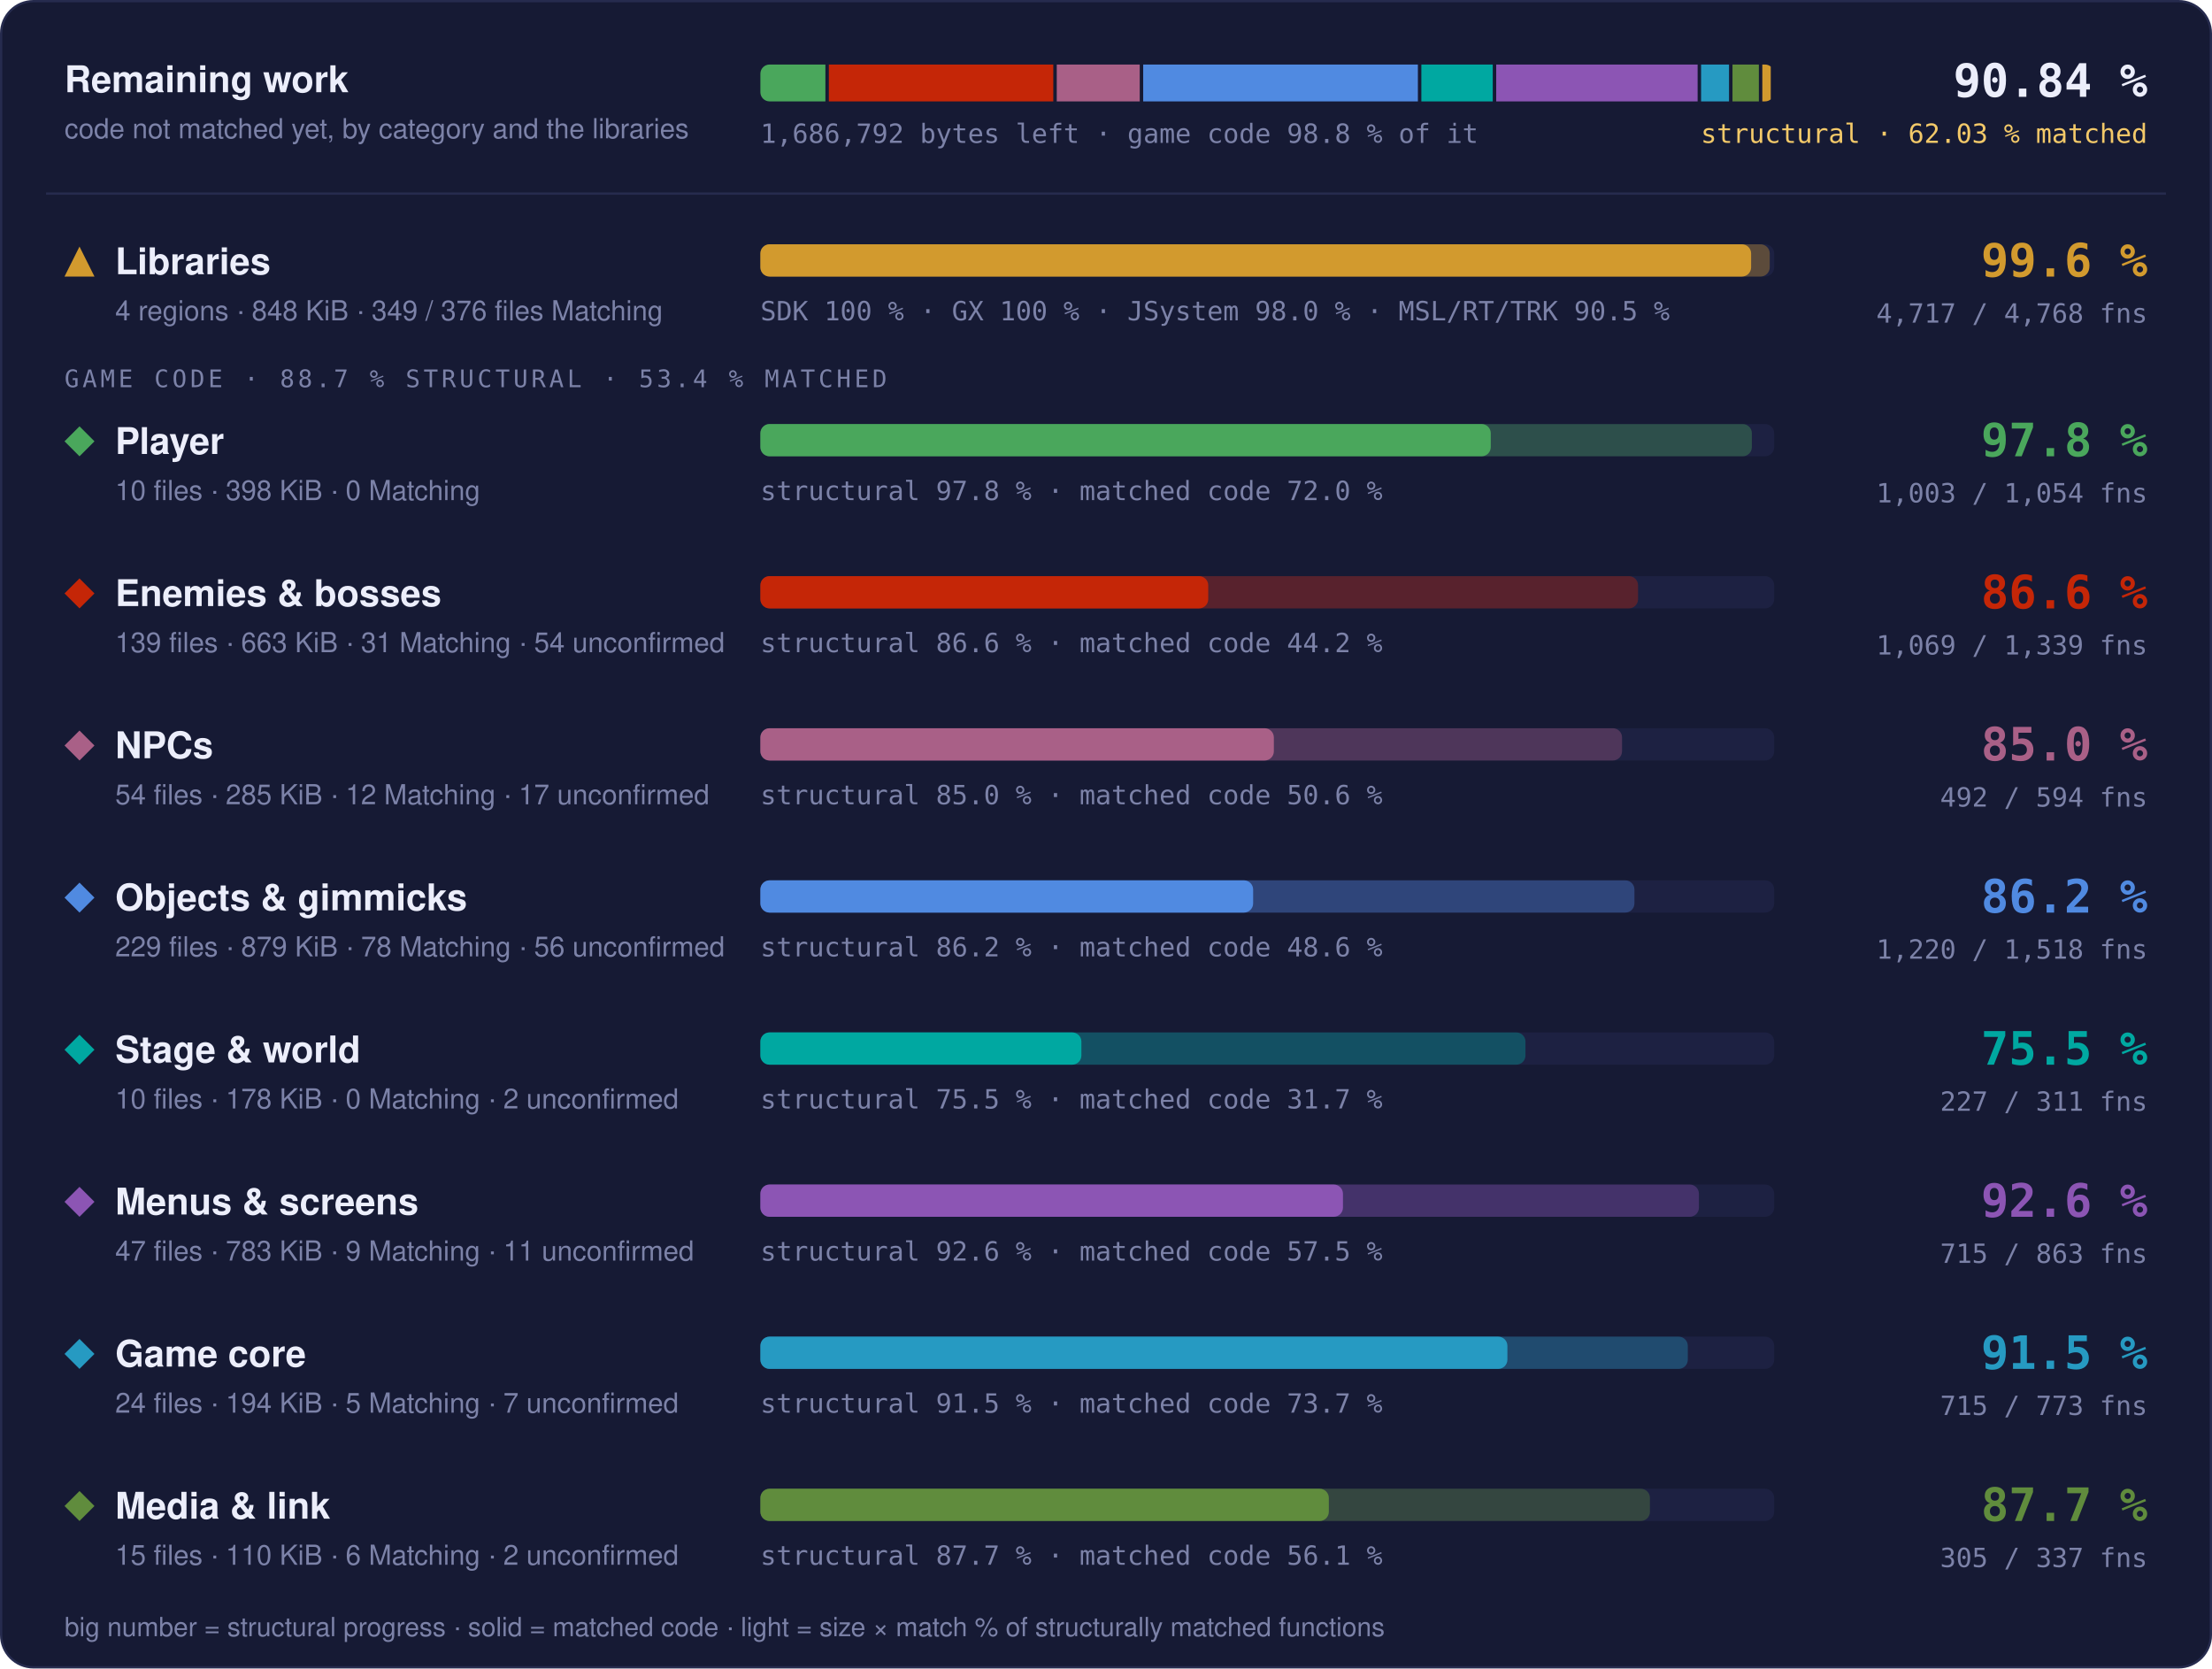
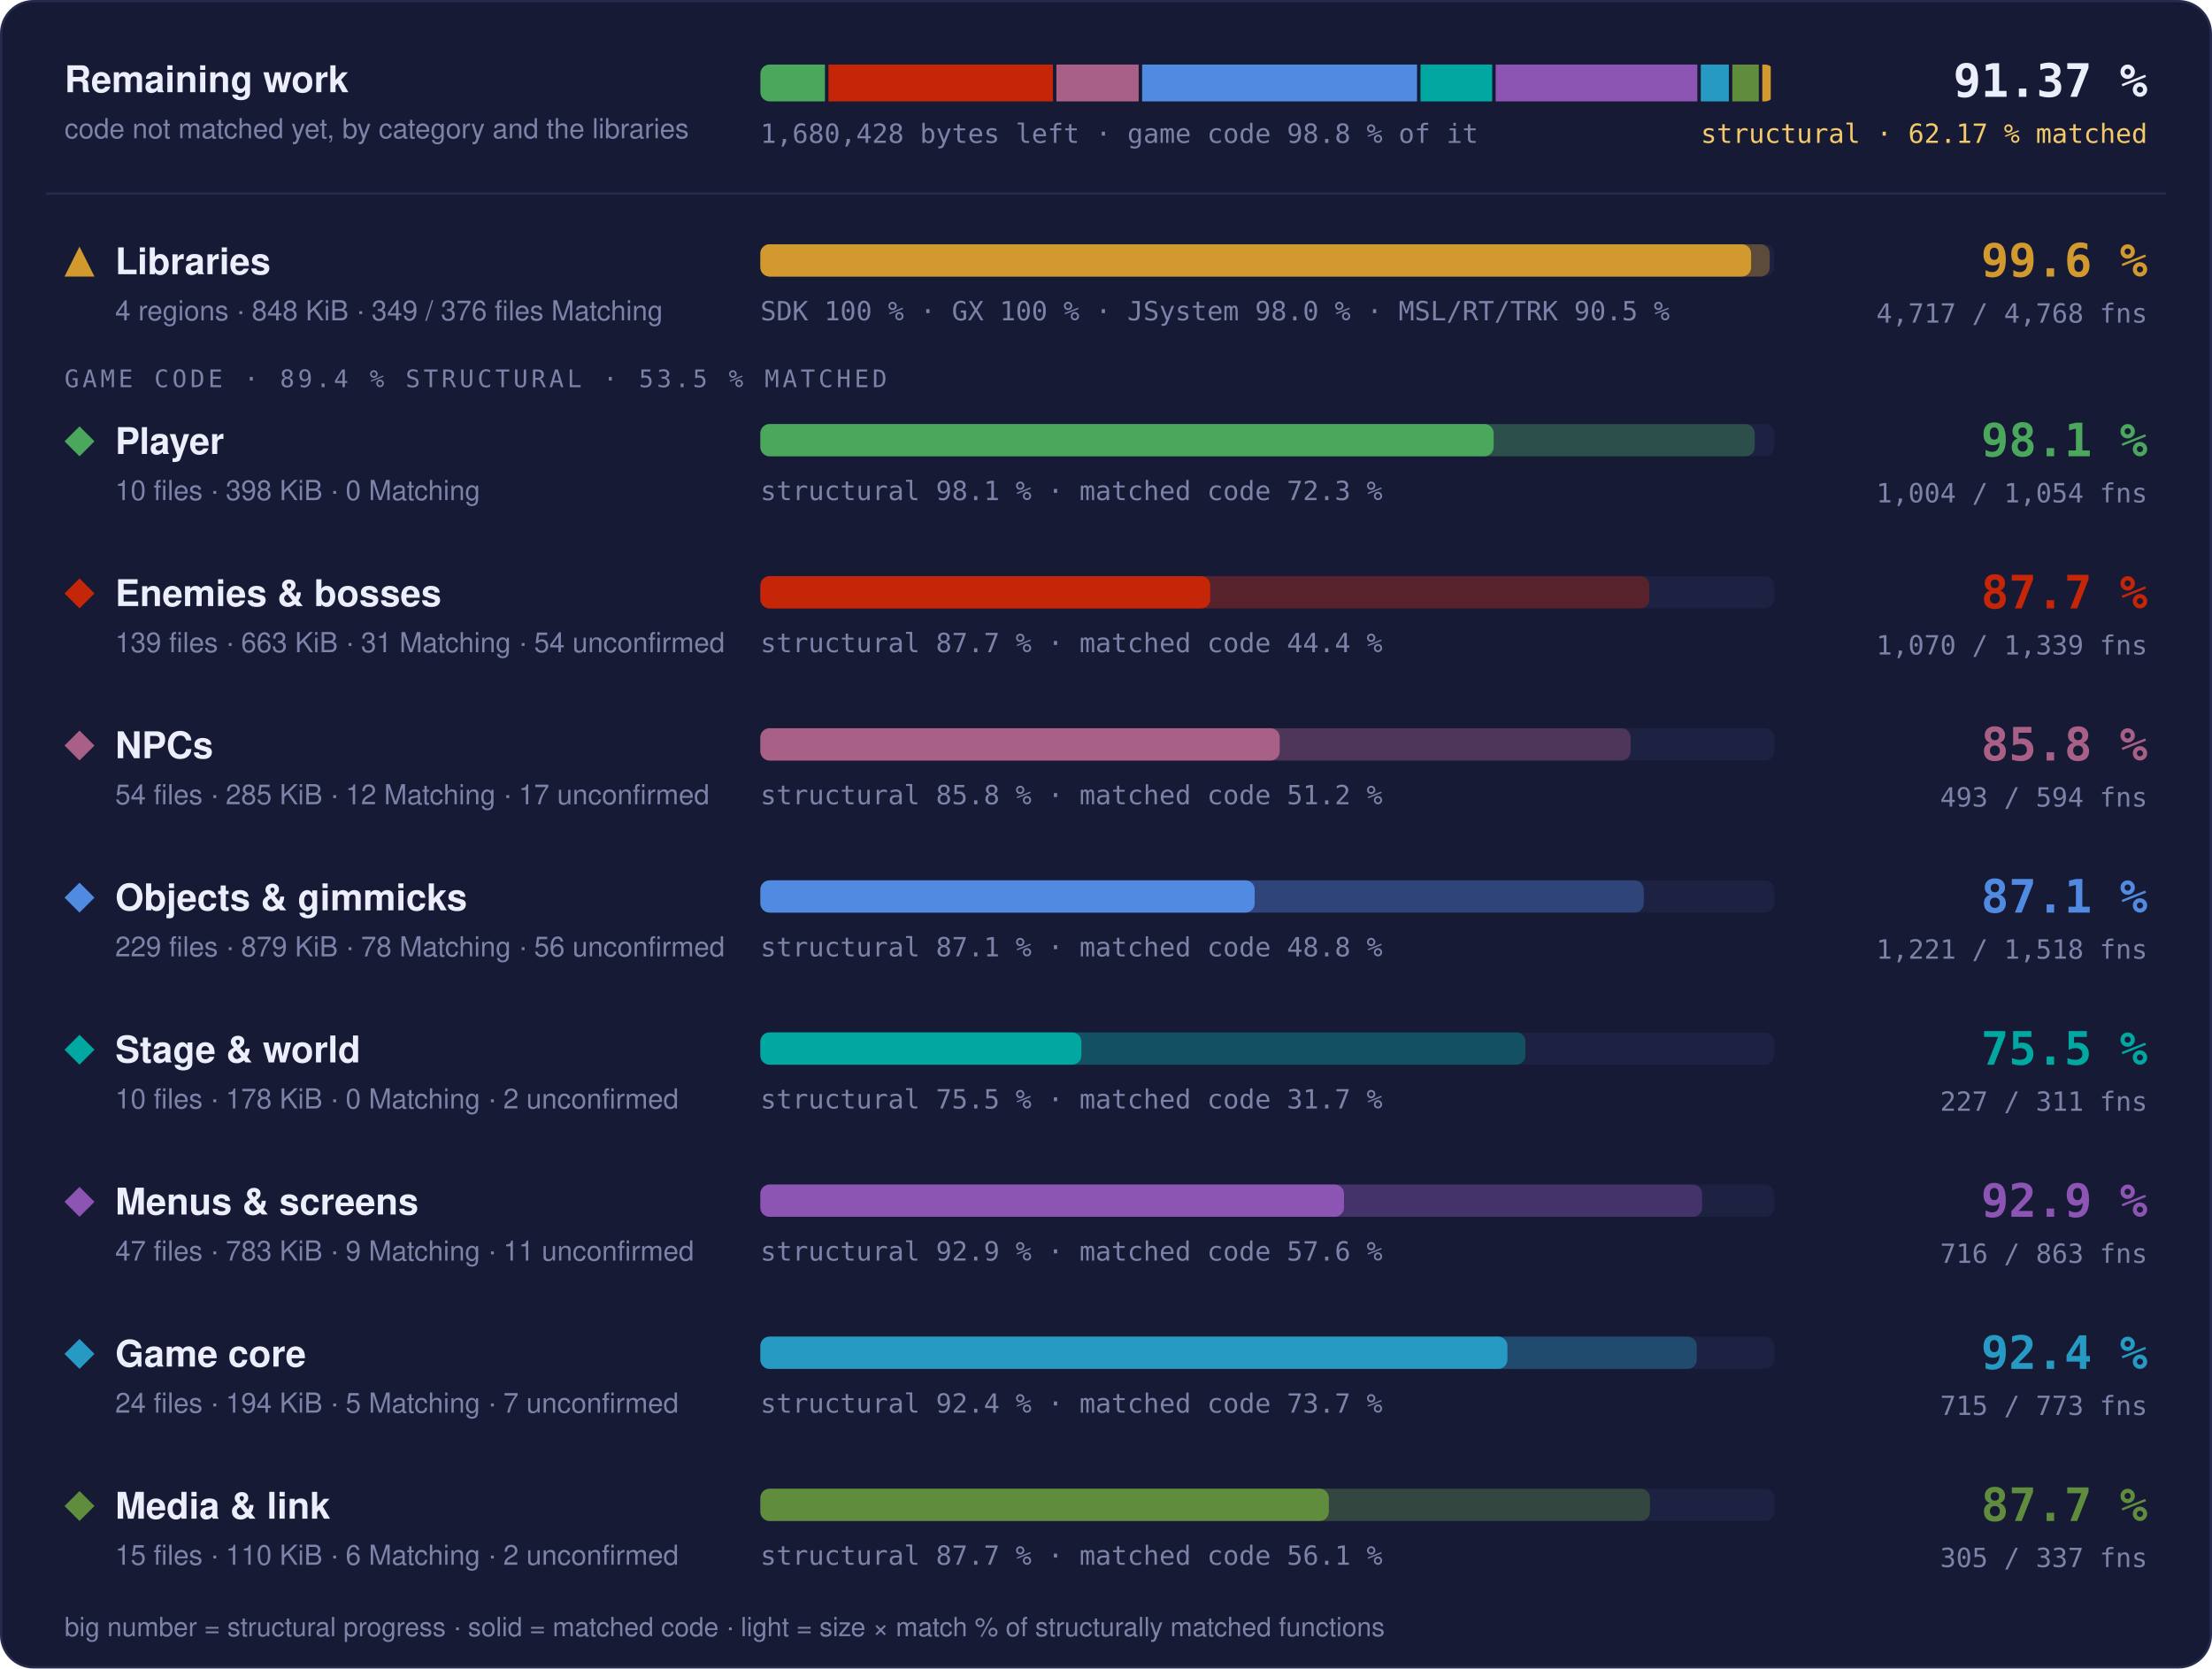
- <svg xmlns="http://www.w3.org/2000/svg" width="960" height="724" viewBox="0 0 960 724" role="img" aria-label="Progress overview: Libraries 99.6 % structural, 97.7 % matched code, 4717 of 4768 functions; Player 97.8 % structural, 72.0 % matched code, 1003 of 1054 functions; Enemies &amp; bosses 86.6 % structural, 44.2 % matched code, 1069 of 1339 functions; NPCs 85.0 % structural, 50.6 % matched code, 492 of 594 functions; Objects &amp; gimmicks 86.2 % structural, 48.6 % matched code, 1220 of 1518 functions; Stage &amp; world 75.5 % structural, 31.7 % matched code, 227 of 311 functions; Menus &amp; screens 92.6 % structural, 57.5 % matched code, 715 of 863 functions; Game core 91.5 % structural, 73.7 % matched code, 715 of 773 functions; Media &amp; link 87.7 % structural, 56.1 % matched code, 305 of 337 functions">
+ <svg xmlns="http://www.w3.org/2000/svg" width="960" height="724" viewBox="0 0 960 724" role="img" aria-label="Progress overview: Libraries 99.6 % structural, 97.7 % matched code, 4717 of 4768 functions; Player 98.1 % structural, 72.3 % matched code, 1004 of 1054 functions; Enemies &amp; bosses 87.7 % structural, 44.4 % matched code, 1070 of 1339 functions; NPCs 85.8 % structural, 51.2 % matched code, 493 of 594 functions; Objects &amp; gimmicks 87.1 % structural, 48.8 % matched code, 1221 of 1518 functions; Stage &amp; world 75.5 % structural, 31.7 % matched code, 227 of 311 functions; Menus &amp; screens 92.9 % structural, 57.6 % matched code, 716 of 863 functions; Game core 92.4 % structural, 73.7 % matched code, 715 of 773 functions; Media &amp; link 87.7 % structural, 56.1 % matched code, 305 of 337 functions">
  <style>text { font-family: -apple-system, BlinkMacSystemFont, 'Segoe UI', Helvetica, Arial, sans-serif; } .mono { font-family: ui-monospace, SFMono-Regular, 'SF Mono', Menlo, Consolas, monospace; } .grow { transform-box: fill-box; transform-origin: 0 50%; animation: grow 1.4s cubic-bezier(.2,.8,.2,1) both; } @keyframes grow { from { transform: scaleX(0); } } @media (prefers-reduced-motion: reduce) { * { animation: none !important; } }</style>
  <rect x="0.5" y="0.5" width="959" height="723" rx="14" fill="#161a34" stroke="#262b4e" />
  <text x="28" y="40" font-size="16" font-weight="700" fill="#eceefb">Remaining work</text>
  <text x="28" y="60" font-size="12" fill="#7c82a8">code not matched yet, by category and the libraries</text>
  <clipPath id="rw">
    <rect x="330" y="28" width="440" height="16" rx="4" />
  </clipPath>
  <g clip-path="url(#rw)">
-     <rect class="grow" x="330.00" y="28" width="28.22" height="16" fill="#4aa75c" />
-     <rect class="grow" x="359.72" y="28" width="97.41" height="16" fill="#c52607" />
-     <rect class="grow" x="458.63" y="28" width="36.01" height="16" fill="#a96087" />
-     <rect class="grow" x="496.14" y="28" width="119.22" height="16" fill="#508ae1" />
-     <rect class="grow" x="616.86" y="28" width="30.99" height="16" fill="#00a8a1" />
-     <rect class="grow" x="649.35" y="28" width="87.41" height="16" fill="#8c55b4" />
-     <rect class="grow" x="738.26" y="28" width="12.13" height="16" fill="#269ac2" />
-     <rect class="grow" x="751.89" y="28" width="11.45" height="16" fill="#608c3d" />
-     <rect class="grow" x="764.84" y="28" width="3.66" height="16" fill="#d29a2e" />
+     <rect class="grow" x="330.00" y="28" width="28.03" height="16" fill="#4aa75c" />
+     <rect class="grow" x="359.53" y="28" width="97.44" height="16" fill="#c52607" />
+     <rect class="grow" x="458.47" y="28" width="35.71" height="16" fill="#a96087" />
+     <rect class="grow" x="495.68" y="28" width="119.32" height="16" fill="#508ae1" />
+     <rect class="grow" x="616.49" y="28" width="31.11" height="16" fill="#00a8a1" />
+     <rect class="grow" x="649.11" y="28" width="87.53" height="16" fill="#8c55b4" />
+     <rect class="grow" x="738.14" y="28" width="12.18" height="16" fill="#269ac2" />
+     <rect class="grow" x="751.82" y="28" width="11.50" height="16" fill="#608c3d" />
+     <rect class="grow" x="764.83" y="28" width="3.67" height="16" fill="#d29a2e" />
  </g>
-   <text x="330" y="62" class="mono" font-size="11.5" fill="#7c82a8">1,686,792 bytes left · game code 98.8 % of it</text>
-   <text x="932" y="42" text-anchor="end" class="mono" font-size="20" font-weight="700" fill="#eceefb">90.84 %</text>
-   <text x="932" y="62" text-anchor="end" class="mono" font-size="11.5" fill="#f3c969">structural · 62.03 % matched</text>
+   <text x="330" y="62" class="mono" font-size="11.5" fill="#7c82a8">1,680,428 bytes left · game code 98.8 % of it</text>
+   <text x="932" y="42" text-anchor="end" class="mono" font-size="20" font-weight="700" fill="#eceefb">91.37 %</text>
+   <text x="932" y="62" text-anchor="end" class="mono" font-size="11.5" fill="#f3c969">structural · 62.17 % matched</text>
  <line x1="20" x2="940" y1="84" y2="84" stroke="#262b4e" />
  <g fill="#d29a2e">
    <path d="M34.5 107L41 120L28 120Z" />
  </g>
  <text x="50" y="119" font-size="16" font-weight="700" fill="#eceefb">Libraries</text>
  <text x="50" y="139" font-size="12" fill="#7c82a8">4 regions · 848 KiB · 349 / 376 files Matching</text>
  <rect x="330" y="106" width="440" height="14" rx="4" fill="#1d2142" />
  <rect class="grow" style="animation-delay:0.0s" x="330" y="106" width="438.06" height="14" rx="4" fill="#d29a2e" fill-opacity="0.35" />
  <rect class="grow" style="animation-delay:0.0s" x="330" y="106" width="429.98" height="14" rx="4" fill="#d29a2e" />
  <text x="330" y="139" class="mono" font-size="11.5" fill="#7c82a8">SDK 100 % · GX 100 % · JSystem 98.0 % · MSL/RT/TRK 90.5 %</text>
  <text x="932" y="120" text-anchor="end" class="mono" font-size="20" font-weight="700" fill="#d29a2e">99.6 %</text>
  <text x="932" y="140" text-anchor="end" class="mono" font-size="11.5" fill="#7c82a8">4,717 / 4,768 fns</text>
-   <text x="28" y="168" class="mono" font-size="10.5" letter-spacing="0.14em" fill="#7c82a8">GAME CODE · 88.7 % STRUCTURAL · 53.4 % MATCHED</text>
+   <text x="28" y="168" class="mono" font-size="10.5" letter-spacing="0.14em" fill="#7c82a8">GAME CODE · 89.4 % STRUCTURAL · 53.5 % MATCHED</text>
  <g fill="#4aa75c">
    <path d="M34.5 185L41 191.5L34.5 198L28 191.5Z" />
  </g>
  <text x="50" y="197" font-size="16" font-weight="700" fill="#eceefb">Player</text>
  <text x="50" y="217" font-size="12" fill="#7c82a8">10 files · 398 KiB · 0 Matching</text>
  <rect x="330" y="184" width="440" height="14" rx="4" fill="#1d2142" />
-   <rect class="grow" style="animation-delay:0.1s" x="330" y="184" width="430.30" height="14" rx="4" fill="#4aa75c" fill-opacity="0.35" />
-   <rect class="grow" style="animation-delay:0.1s" x="330" y="184" width="316.99" height="14" rx="4" fill="#4aa75c" />
-   <text x="330" y="217" class="mono" font-size="11.5" fill="#7c82a8">structural 97.8 % · matched code 72.0 %</text>
-   <text x="932" y="198" text-anchor="end" class="mono" font-size="20" font-weight="700" fill="#4aa75c">97.8 %</text>
-   <text x="932" y="218" text-anchor="end" class="mono" font-size="11.5" fill="#7c82a8">1,003 / 1,054 fns</text>
+   <rect class="grow" style="animation-delay:0.1s" x="330" y="184" width="431.55" height="14" rx="4" fill="#4aa75c" fill-opacity="0.35" />
+   <rect class="grow" style="animation-delay:0.1s" x="330" y="184" width="318.24" height="14" rx="4" fill="#4aa75c" />
+   <text x="330" y="217" class="mono" font-size="11.5" fill="#7c82a8">structural 98.1 % · matched code 72.3 %</text>
+   <text x="932" y="198" text-anchor="end" class="mono" font-size="20" font-weight="700" fill="#4aa75c">98.1 %</text>
+   <text x="932" y="218" text-anchor="end" class="mono" font-size="11.5" fill="#7c82a8">1,004 / 1,054 fns</text>
  <g fill="#c52607">
    <path d="M34.5 251L41 257.5L34.5 264L28 257.5Z" />
  </g>
  <text x="50" y="263" font-size="16" font-weight="700" fill="#eceefb">Enemies &amp; bosses</text>
  <text x="50" y="283" font-size="12" fill="#7c82a8">139 files · 663 KiB · 31 Matching · 54 unconfirmed</text>
  <rect x="330" y="250" width="440" height="14" rx="4" fill="#1d2142" />
-   <rect class="grow" style="animation-delay:0.2s" x="330" y="250" width="380.91" height="14" rx="4" fill="#c52607" fill-opacity="0.35" />
-   <rect class="grow" style="animation-delay:0.2s" x="330" y="250" width="194.37" height="14" rx="4" fill="#c52607" />
-   <text x="330" y="283" class="mono" font-size="11.5" fill="#7c82a8">structural 86.6 % · matched code 44.2 %</text>
-   <text x="932" y="264" text-anchor="end" class="mono" font-size="20" font-weight="700" fill="#c52607">86.6 %</text>
-   <text x="932" y="284" text-anchor="end" class="mono" font-size="11.5" fill="#7c82a8">1,069 / 1,339 fns</text>
+   <rect class="grow" style="animation-delay:0.2s" x="330" y="250" width="385.82" height="14" rx="4" fill="#c52607" fill-opacity="0.35" />
+   <rect class="grow" style="animation-delay:0.2s" x="330" y="250" width="195.23" height="14" rx="4" fill="#c52607" />
+   <text x="330" y="283" class="mono" font-size="11.5" fill="#7c82a8">structural 87.7 % · matched code 44.4 %</text>
+   <text x="932" y="264" text-anchor="end" class="mono" font-size="20" font-weight="700" fill="#c52607">87.7 %</text>
+   <text x="932" y="284" text-anchor="end" class="mono" font-size="11.5" fill="#7c82a8">1,070 / 1,339 fns</text>
  <g fill="#a96087">
    <path d="M34.5 317L41 323.5L34.5 330L28 323.5Z" />
  </g>
  <text x="50" y="329" font-size="16" font-weight="700" fill="#eceefb">NPCs</text>
  <text x="50" y="349" font-size="12" fill="#7c82a8">54 files · 285 KiB · 12 Matching · 17 unconfirmed</text>
  <rect x="330" y="316" width="440" height="14" rx="4" fill="#1d2142" />
-   <rect class="grow" style="animation-delay:0.3s" x="330" y="316" width="373.96" height="14" rx="4" fill="#a96087" fill-opacity="0.35" />
-   <rect class="grow" style="animation-delay:0.3s" x="330" y="316" width="222.85" height="14" rx="4" fill="#a96087" />
-   <text x="330" y="349" class="mono" font-size="11.5" fill="#7c82a8">structural 85.0 % · matched code 50.6 %</text>
-   <text x="932" y="330" text-anchor="end" class="mono" font-size="20" font-weight="700" fill="#a96087">85.0 %</text>
-   <text x="932" y="350" text-anchor="end" class="mono" font-size="11.5" fill="#7c82a8">492 / 594 fns</text>
+   <rect class="grow" style="animation-delay:0.3s" x="330" y="316" width="377.67" height="14" rx="4" fill="#a96087" fill-opacity="0.35" />
+   <rect class="grow" style="animation-delay:0.3s" x="330" y="316" width="225.38" height="14" rx="4" fill="#a96087" />
+   <text x="330" y="349" class="mono" font-size="11.5" fill="#7c82a8">structural 85.8 % · matched code 51.2 %</text>
+   <text x="932" y="330" text-anchor="end" class="mono" font-size="20" font-weight="700" fill="#a96087">85.8 %</text>
+   <text x="932" y="350" text-anchor="end" class="mono" font-size="11.5" fill="#7c82a8">493 / 594 fns</text>
  <g fill="#508ae1">
    <path d="M34.5 383L41 389.5L34.5 396L28 389.5Z" />
  </g>
  <text x="50" y="395" font-size="16" font-weight="700" fill="#eceefb">Objects &amp; gimmicks</text>
  <text x="50" y="415" font-size="12" fill="#7c82a8">229 files · 879 KiB · 78 Matching · 56 unconfirmed</text>
  <rect x="330" y="382" width="440" height="14" rx="4" fill="#1d2142" />
-   <rect class="grow" style="animation-delay:0.4s" x="330" y="382" width="379.34" height="14" rx="4" fill="#508ae1" fill-opacity="0.35" />
-   <rect class="grow" style="animation-delay:0.4s" x="330" y="382" width="213.86" height="14" rx="4" fill="#508ae1" />
-   <text x="330" y="415" class="mono" font-size="11.5" fill="#7c82a8">structural 86.2 % · matched code 48.6 %</text>
-   <text x="932" y="396" text-anchor="end" class="mono" font-size="20" font-weight="700" fill="#508ae1">86.2 %</text>
-   <text x="932" y="416" text-anchor="end" class="mono" font-size="11.5" fill="#7c82a8">1,220 / 1,518 fns</text>
+   <rect class="grow" style="animation-delay:0.4s" x="330" y="382" width="383.39" height="14" rx="4" fill="#508ae1" fill-opacity="0.35" />
+   <rect class="grow" style="animation-delay:0.4s" x="330" y="382" width="214.53" height="14" rx="4" fill="#508ae1" />
+   <text x="330" y="415" class="mono" font-size="11.5" fill="#7c82a8">structural 87.1 % · matched code 48.8 %</text>
+   <text x="932" y="396" text-anchor="end" class="mono" font-size="20" font-weight="700" fill="#508ae1">87.1 %</text>
+   <text x="932" y="416" text-anchor="end" class="mono" font-size="11.5" fill="#7c82a8">1,221 / 1,518 fns</text>
  <g fill="#00a8a1">
    <path d="M34.5 449L41 455.5L34.5 462L28 455.5Z" />
  </g>
  <text x="50" y="461" font-size="16" font-weight="700" fill="#eceefb">Stage &amp; world</text>
  <text x="50" y="481" font-size="12" fill="#7c82a8">10 files · 178 KiB · 0 Matching · 2 unconfirmed</text>
  <rect x="330" y="448" width="440" height="14" rx="4" fill="#1d2142" />
  <rect class="grow" style="animation-delay:0.5s" x="330" y="448" width="332.05" height="14" rx="4" fill="#00a8a1" fill-opacity="0.35" />
  <rect class="grow" style="animation-delay:0.5s" x="330" y="448" width="139.32" height="14" rx="4" fill="#00a8a1" />
  <text x="330" y="481" class="mono" font-size="11.5" fill="#7c82a8">structural 75.5 % · matched code 31.7 %</text>
  <text x="932" y="462" text-anchor="end" class="mono" font-size="20" font-weight="700" fill="#00a8a1">75.5 %</text>
  <text x="932" y="482" text-anchor="end" class="mono" font-size="11.5" fill="#7c82a8">227 / 311 fns</text>
  <g fill="#8c55b4">
    <path d="M34.5 515L41 521.5L34.5 528L28 521.5Z" />
  </g>
  <text x="50" y="527" font-size="16" font-weight="700" fill="#eceefb">Menus &amp; screens</text>
  <text x="50" y="547" font-size="12" fill="#7c82a8">47 files · 783 KiB · 9 Matching · 11 unconfirmed</text>
  <rect x="330" y="514" width="440" height="14" rx="4" fill="#1d2142" />
-   <rect class="grow" style="animation-delay:0.6s" x="330" y="514" width="407.33" height="14" rx="4" fill="#8c55b4" fill-opacity="0.35" />
-   <rect class="grow" style="animation-delay:0.6s" x="330" y="514" width="252.84" height="14" rx="4" fill="#8c55b4" />
-   <text x="330" y="547" class="mono" font-size="11.5" fill="#7c82a8">structural 92.6 % · matched code 57.5 %</text>
-   <text x="932" y="528" text-anchor="end" class="mono" font-size="20" font-weight="700" fill="#8c55b4">92.6 %</text>
-   <text x="932" y="548" text-anchor="end" class="mono" font-size="11.5" fill="#7c82a8">715 / 863 fns</text>
+   <rect class="grow" style="animation-delay:0.6s" x="330" y="514" width="408.71" height="14" rx="4" fill="#8c55b4" fill-opacity="0.35" />
+   <rect class="grow" style="animation-delay:0.6s" x="330" y="514" width="253.29" height="14" rx="4" fill="#8c55b4" />
+   <text x="330" y="547" class="mono" font-size="11.5" fill="#7c82a8">structural 92.9 % · matched code 57.6 %</text>
+   <text x="932" y="528" text-anchor="end" class="mono" font-size="20" font-weight="700" fill="#8c55b4">92.9 %</text>
+   <text x="932" y="548" text-anchor="end" class="mono" font-size="11.5" fill="#7c82a8">716 / 863 fns</text>
  <g fill="#269ac2">
    <path d="M34.5 581L41 587.5L34.5 594L28 587.5Z" />
  </g>
  <text x="50" y="593" font-size="16" font-weight="700" fill="#eceefb">Game core</text>
  <text x="50" y="613" font-size="12" fill="#7c82a8">24 files · 194 KiB · 5 Matching · 7 unconfirmed</text>
  <rect x="330" y="580" width="440" height="14" rx="4" fill="#1d2142" />
-   <rect class="grow" style="animation-delay:0.7s" x="330" y="580" width="402.50" height="14" rx="4" fill="#269ac2" fill-opacity="0.35" />
+   <rect class="grow" style="animation-delay:0.7s" x="330" y="580" width="406.40" height="14" rx="4" fill="#269ac2" fill-opacity="0.35" />
  <rect class="grow" style="animation-delay:0.7s" x="330" y="580" width="324.21" height="14" rx="4" fill="#269ac2" />
-   <text x="330" y="613" class="mono" font-size="11.5" fill="#7c82a8">structural 91.5 % · matched code 73.7 %</text>
-   <text x="932" y="594" text-anchor="end" class="mono" font-size="20" font-weight="700" fill="#269ac2">91.5 %</text>
+   <text x="330" y="613" class="mono" font-size="11.5" fill="#7c82a8">structural 92.4 % · matched code 73.7 %</text>
+   <text x="932" y="594" text-anchor="end" class="mono" font-size="20" font-weight="700" fill="#269ac2">92.4 %</text>
  <text x="932" y="614" text-anchor="end" class="mono" font-size="11.5" fill="#7c82a8">715 / 773 fns</text>
  <g fill="#608c3d">
    <path d="M34.5 647L41 653.5L34.5 660L28 653.5Z" />
  </g>
  <text x="50" y="659" font-size="16" font-weight="700" fill="#eceefb">Media &amp; link</text>
  <text x="50" y="679" font-size="12" fill="#7c82a8">15 files · 110 KiB · 6 Matching · 2 unconfirmed</text>
  <rect x="330" y="646" width="440" height="14" rx="4" fill="#1d2142" />
  <rect class="grow" style="animation-delay:0.8s" x="330" y="646" width="386.07" height="14" rx="4" fill="#608c3d" fill-opacity="0.35" />
  <rect class="grow" style="animation-delay:0.8s" x="330" y="646" width="246.71" height="14" rx="4" fill="#608c3d" />
  <text x="330" y="679" class="mono" font-size="11.5" fill="#7c82a8">structural 87.7 % · matched code 56.1 %</text>
  <text x="932" y="660" text-anchor="end" class="mono" font-size="20" font-weight="700" fill="#608c3d">87.7 %</text>
  <text x="932" y="680" text-anchor="end" class="mono" font-size="11.5" fill="#7c82a8">305 / 337 fns</text>
  <text x="28" y="710" font-size="11.5" fill="#7c82a8">big number = structural progress · solid = matched code · light = size × match % of structurally matched functions</text>
</svg>
